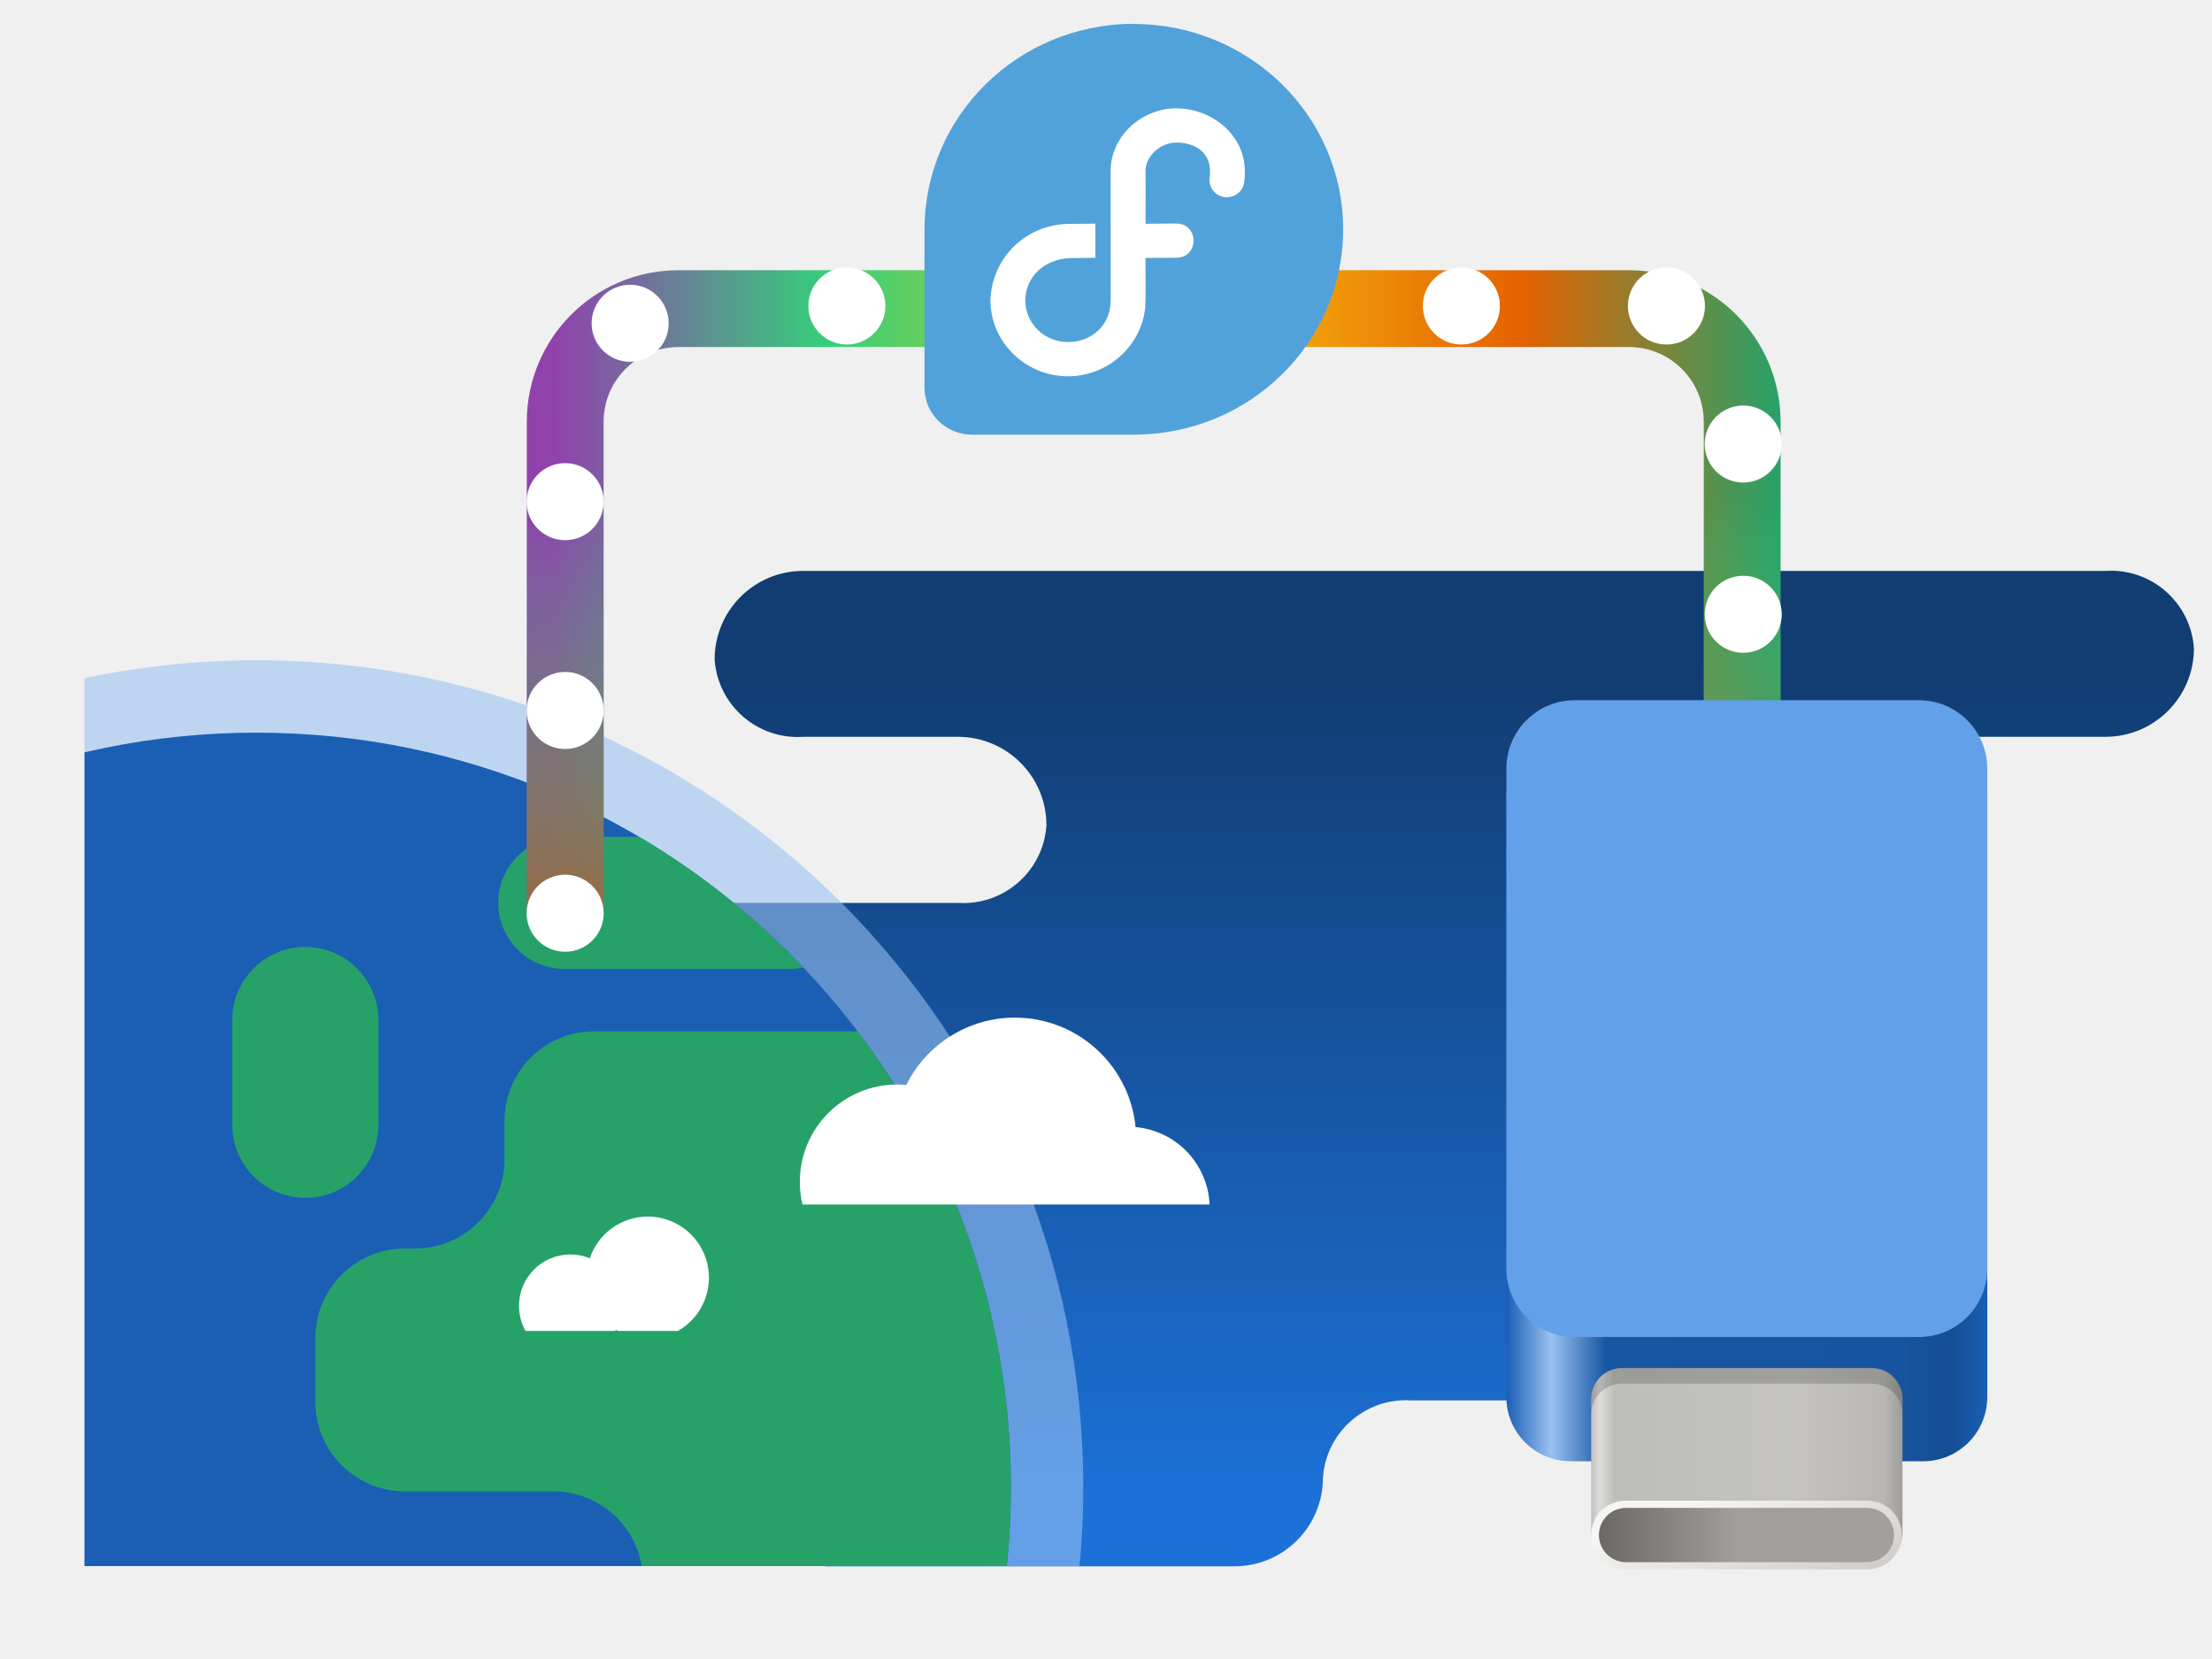
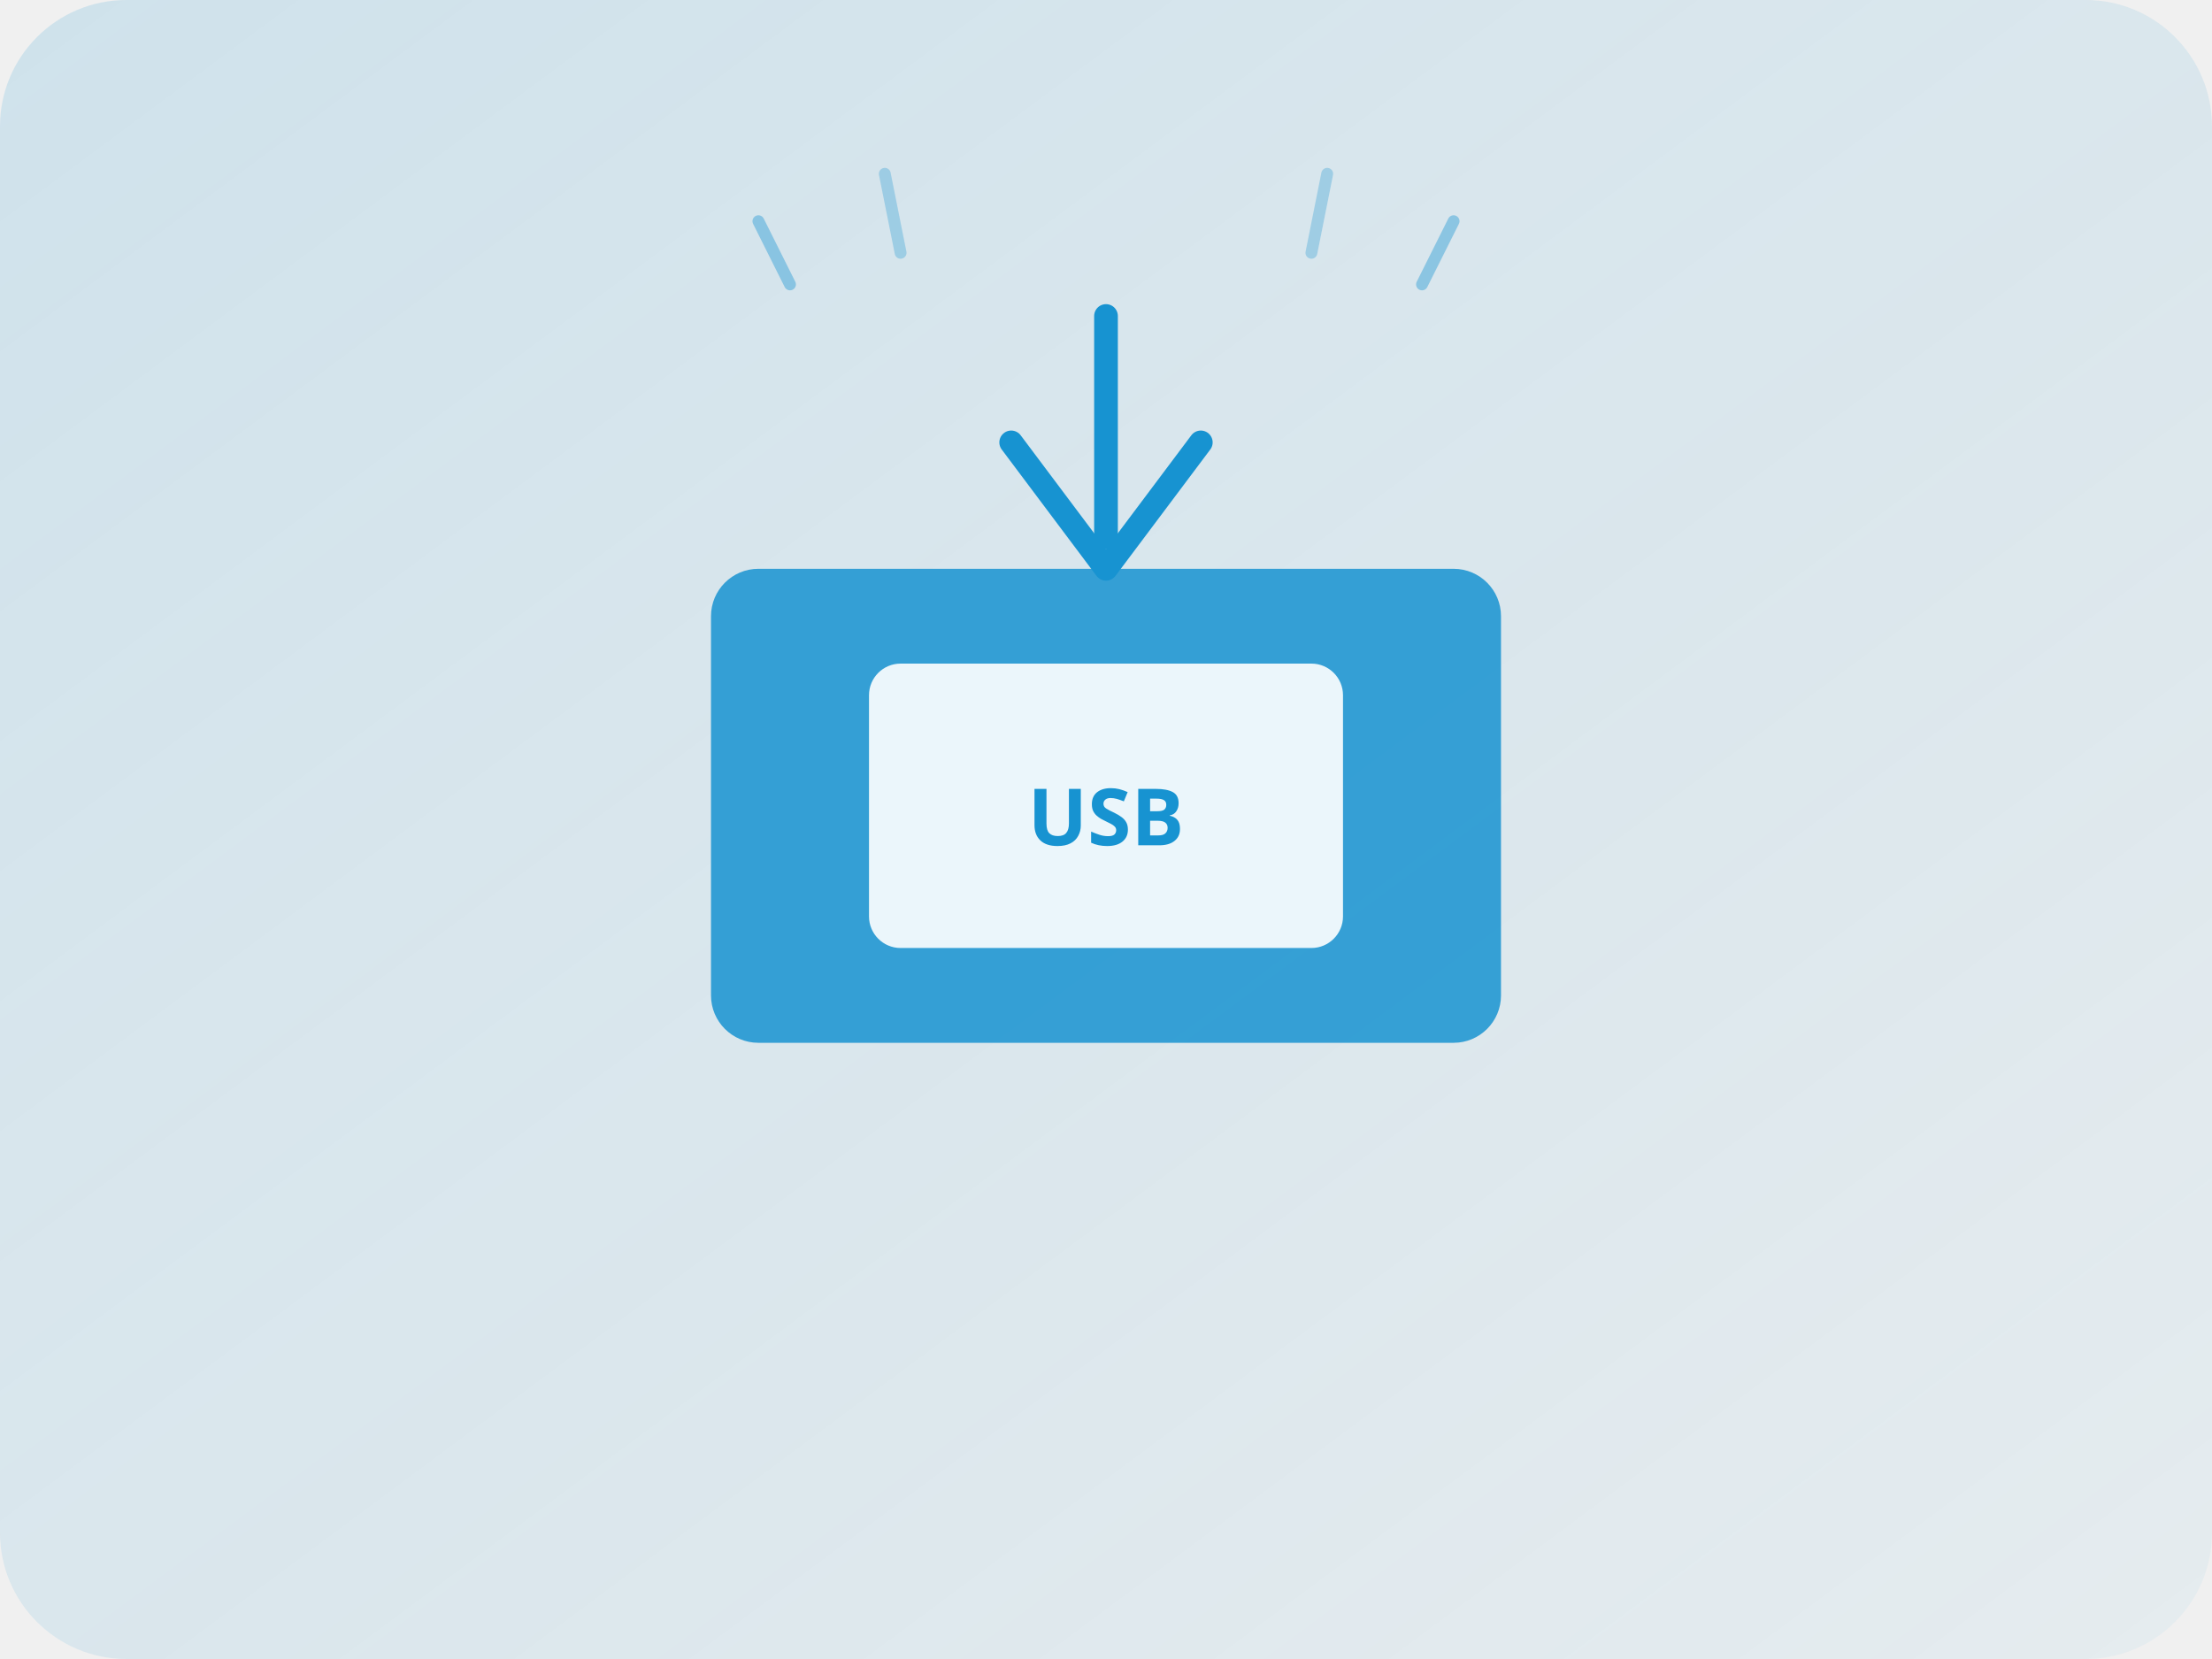
- <svg xmlns="http://www.w3.org/2000/svg" xmlns:xlink="http://www.w3.org/1999/xlink" height="600" width="800">
+ <svg xmlns="http://www.w3.org/2000/svg" viewBox="0 0 280 210" width="280" height="210">
  <defs>
-     <linearGradient id="f">
-       <stop style="stop-color:#1a5fb4;stop-opacity:1" offset="0" />
-       <stop style="stop-color:#99c1f1;stop-opacity:1" offset=".093" />
-       <stop style="stop-color:#1756a2;stop-opacity:1" offset=".207" />
-       <stop style="stop-color:#1754a0;stop-opacity:1" offset=".815" />
-       <stop style="stop-color:#154d92;stop-opacity:1" offset=".924" />
-       <stop style="stop-color:#1a5fb4;stop-opacity:1" offset="1" />
+     <linearGradient id="bg" x1="0%" y1="0%" x2="100%" y2="100%">
+       <stop offset="0%" style="stop-color:#1793d1;stop-opacity:0.15" />
+       <stop offset="100%" style="stop-color:#1793d1;stop-opacity:0.05" />
    </linearGradient>
-     <linearGradient id="b">
-       <stop style="stop-color:#986a44;stop-opacity:1" offset="0" />
-       <stop style="stop-color:#33d17a;stop-opacity:0" offset="1" />
-     </linearGradient>
-     <linearGradient xlink:href="#a" id="k" x1="1480" y1="-2143.216" x2="1719.727" y2="-2143.216" gradientUnits="userSpaceOnUse" gradientTransform="translate(0 -64.796)" />
-     <linearGradient id="a">
-       <stop style="stop-color:#9141ac;stop-opacity:1" offset="0" />
-       <stop style="stop-color:#33d17a;stop-opacity:1" offset=".228" />
-       <stop style="stop-color:#f5c211;stop-opacity:1" offset=".511" />
-       <stop style="stop-color:#e66100;stop-opacity:1" offset=".789" />
-       <stop style="stop-color:#26a269;stop-opacity:1" offset="1" />
-     </linearGradient>
-     <linearGradient xlink:href="#b" id="l" gradientUnits="userSpaceOnUse" gradientTransform="translate(0 -64.796)" x1="1485.487" y1="-2061.475" x2="1485.487" y2="-2142.47" />
-     <linearGradient gradientTransform="matrix(1.51652 0 0 1.51652 1644.085 -2438.92)" y2="281" x2="66.088" y1="281" x1="26" gradientUnits="userSpaceOnUse" id="n" xlink:href="#c" />
-     <linearGradient id="c">
-       <stop offset="0" style="stop-color:#c0bfbc;stop-opacity:1" />
-       <stop style="stop-color:#dedddc;stop-opacity:1" offset=".028" />
-       <stop style="stop-color:#bdbdb9;stop-opacity:1" offset=".075" />
-       <stop offset=".655" style="stop-color:#c4c3c0;stop-opacity:1" />
-       <stop style="stop-color:#b8b7b3;stop-opacity:1" offset=".939" />
-       <stop offset="1" style="stop-color:#9f9d99;stop-opacity:1" />
-     </linearGradient>
-     <linearGradient y2="304.634" x2="46.643" y1="287.079" x1="40.279" gradientTransform="matrix(1.51652 0 0 1.51652 1644.085 -2444.986)" gradientUnits="userSpaceOnUse" id="o" xlink:href="#d" />
-     <linearGradient id="d">
-       <stop style="stop-color:#f6f5f4;stop-opacity:1" offset="0" />
-       <stop style="stop-color:#cbc6c0;stop-opacity:1" offset="1" />
-     </linearGradient>
-     <linearGradient y2="291.5" x2="65" y1="291.5" x1="27" gradientTransform="matrix(1.51652 0 0 1.51652 1644.085 -2444.986)" gradientUnits="userSpaceOnUse" id="p" xlink:href="#e" />
-     <linearGradient id="e">
-       <stop offset="0" style="stop-color:#6a6966;stop-opacity:1" />
-       <stop style="stop-color:#a09f9d;stop-opacity:1" offset=".471" />
-       <stop offset="1" style="stop-color:#a2a09e;stop-opacity:1" />
-     </linearGradient>
-     <linearGradient xlink:href="#f" id="m" x1="1666.955" y1="-2041.591" x2="1760.87" y2="-2041.591" gradientUnits="userSpaceOnUse" />
-     <linearGradient xlink:href="#g" id="h" x1="460" y1="550" x2="460" y2="250" gradientUnits="userSpaceOnUse" gradientTransform="matrix(.53997 0 0 .53997 1371.258 -2306.458)" />
-     <linearGradient id="g">
-       <stop style="stop-color:#1c71d8;stop-opacity:1" offset="0" />
-       <stop style="stop-color:#113d73;stop-opacity:1" offset="1" />
-     </linearGradient>
-     <clipPath clipPathUnits="userSpaceOnUse" id="i">
-       <rect style="fill:#9141ac;fill-opacity:1;stroke:none;stroke-width:30;stroke-linecap:round;stroke-linejoin:round;stroke-miterlimit:4;stroke-dasharray:none;stroke-opacity:.482;stop-color:#000" width="443.742" height="423.922" x="2.836" y="361.125" rx="0" ry="0" />
-     </clipPath>
-     <clipPath clipPathUnits="userSpaceOnUse" id="j">
-       <circle style="display:inline;fill:#9141ac;fill-opacity:1;stroke:none;stroke-width:30;stroke-linecap:round;stroke-linejoin:round;stroke-miterlimit:4;stroke-dasharray:none;stroke-opacity:.482;stop-color:#000" cx="60.445" cy="758.586" r="252.859" />
-     </clipPath>
  </defs>
-   <g transform="matrix(1.85197 0 0 1.85197 -2541.073 4267.785)">
-     <path style="fill:url(#h);fill-opacity:1;stroke-width:4.499;-inkscape-stroke:none;stop-color:#000" d="M1511.65-2175.688a16.235 16.235 0 0 0 17.278 15.12h30.238a17.279 17.279 0 0 1 17.28 17.278 16.25 16.25 0 0 1-17.28 15.153h-77.377a17.279 17.279 0 0 0-17.279 17.279 16.235 16.235 0 0 0 17.279 15.12h1.782a17.279 17.279 0 0 1 17.28 17.279 16.219 16.219 0 0 0 17.278 15.084h8.64a17.279 17.279 0 0 1 17.278 17.28 13.138 13.138 0 0 1-10.799 15.118v32.398h79.915a17.279 17.279 0 0 0 17.28-17.279 16.235 16.235 0 0 1 17.278-15.119h84.235a17.279 17.279 0 0 0 17.279-17.279 16.235 16.235 0 0 0-17.28-15.119h-8.639a17.279 17.279 0 0 1-17.279-17.279 16.219 16.219 0 0 1 17.28-15.084h16.738a17.279 17.279 0 0 0 17.28-17.279 16.235 16.235 0 0 0-17.28-15.12h-54.536a17.279 17.279 0 0 1-17.28-17.279 16.25 16.25 0 0 1 17.28-15.153h97.734a17.279 17.279 0 0 0 17.279-17.279 16.235 16.235 0 0 0-17.28-15.119h-254.324a17.279 17.279 0 0 0-17.278 17.28z" />
-     <g clip-path="url(#i)" transform="matrix(.58269 0 0 .58269 1386.942 -2456.06)" style="display:inline">
-       <circle style="fill:#99c1f1;fill-opacity:.581;stroke:none;stroke-width:30;stroke-linecap:round;stroke-linejoin:round;stroke-miterlimit:4;stroke-dasharray:none;stroke-opacity:.482;stop-color:#000" cx="60.445" cy="758.586" r="277.127" />
-       <g clip-path="url(#j)">
-         <circle style="fill:#1a5fb4;fill-opacity:1;stroke:none;stroke-width:30;stroke-linecap:round;stroke-linejoin:round;stroke-miterlimit:4;stroke-dasharray:none;stroke-opacity:.482;stop-color:#000" cx="60.445" cy="758.586" r="252.859" />
-         <path style="fill:#26a269;fill-opacity:1;stroke:none;stroke-width:30;stroke-linecap:round;stroke-linejoin:round;stroke-miterlimit:4;stroke-dasharray:none;stroke-opacity:.482;stop-color:#000" d="M143.604 635.834v12.787a30 30 135 0 1-30 30h-3.381a30 30 135 0 0-30 30v21.38a30 30 45 0 0 30 30h49.771a30 30 45 0 1 30 30 22.292 22.292 17.9 0 0 30 9.69h74.567a30 30 135 0 0 30-30V635.834a30 30 45 0 0-30-30H173.604a30 30 135 0 0-30 30z" />
-         <rect style="fill:#26a269;fill-opacity:1;stroke:none;stroke-width:30;stroke-linecap:round;stroke-linejoin:round;stroke-miterlimit:4;stroke-dasharray:none;stroke-opacity:.482;stop-color:#000" width="48.962" height="84.074" x="52.351" y="577.554" rx="24.481" ry="24.481" />
-         <rect style="fill:#26a269;fill-opacity:1;stroke:none;stroke-width:30;stroke-linecap:round;stroke-linejoin:round;stroke-miterlimit:4;stroke-dasharray:none;stroke-opacity:.482;stop-color:#000" width="119.844" height="44.28" x="141.501" y="540.627" rx="22.14" ry="22.14" />
-       </g>
-       <path style="fill:#fff;fill-opacity:1;stroke:none;stroke-width:30;stroke-linecap:round;stroke-linejoin:round;stroke-miterlimit:4;stroke-dasharray:none;stroke-opacity:.482;stop-color:#000" d="M314.623 601.228a40.625 40.625 0 0 0-36.363 22.576 32.599 32.599 0 0 0-3.09-.148 32.599 32.599 0 0 0-32.6 32.6 32.599 32.599 0 0 0 .9 7.61h136.434a27.262 27.262 0 0 0-24.814-25.949 40.625 40.625 0 0 0-40.434-36.69 40.625 40.625 0 0 0-.033 0zM191.617 667.906a20.492 20.492 0 0 0-19.428 13.979 17.222 17.222 0 0 0-6.513-1.281 17.222 17.222 0 0 0-17.223 17.222 17.222 17.222 0 0 0 2.192 8.408h30.058a17.222 17.222 0 0 0 .201-.367 20.492 20.492 0 0 0 .623.367h20.176a20.492 20.492 0 0 0 10.406-17.836 20.492 20.492 0 0 0-20.492-20.492z" />
-     </g>
-     <path style="fill:none;fill-opacity:1;stroke:url(#k);stroke-width:15;stroke-linecap:butt;stroke-linejoin:miter;stroke-miterlimit:4;stroke-dasharray:none;stroke-opacity:1" d="M1482.469-2126.271v-95.807a22.105 22.105 135 0 1 22.105-22.106h185.637a22.105 22.105 45 0 1 22.105 22.106v90.407" />
-     <path style="fill:none;fill-opacity:1;stroke:url(#l);stroke-width:15;stroke-linecap:butt;stroke-linejoin:miter;stroke-miterlimit:4;stroke-dasharray:none;stroke-opacity:1" d="M1482.469-2126.271v-93.497a22.105 22.105 135 0 1 22.105-22.106h185.637a22.105 22.105 45 0 1 22.105 22.105v88.098" />
-     <g transform="translate(-.689 -1.768)">
-       <rect ry="12.532" rx="12.532" y="-2159.88" x="1666.955" height="142.553" width="93.915" style="display:inline;fill:url(#m);fill-opacity:1;stroke-width:5.629;enable-background:new;stop-color:#000" />
-       <rect style="display:inline;vector-effect:none;fill:url(#n);fill-opacity:1;stroke:none;stroke-width:9.099;stroke-linecap:butt;stroke-linejoin:miter;stroke-miterlimit:4;stroke-dasharray:none;stroke-dashoffset:0;stroke-opacity:1;marker:none;marker-start:none;marker-mid:none;marker-end:none;paint-order:normal;enable-background:new" width="60.795" height="38.228" x="1683.515" y="-2035.525" rx="6.032" ry="6.032" />
-       <rect style="display:inline;vector-effect:none;fill:url(#o);fill-opacity:1;stroke:none;stroke-width:9.099;stroke-linecap:butt;stroke-linejoin:miter;stroke-miterlimit:4;stroke-dasharray:none;stroke-dashoffset:0;stroke-opacity:1;marker:none;marker-start:none;marker-mid:none;marker-end:none;paint-order:normal;enable-background:new" width="60.661" height="13.409" x="1683.515" y="-2009.624" rx="6.705" ry="6.705" />
-       <rect ry="5.308" rx="5.308" y="-2008.227" x="1685.032" height="10.616" width="57.628" style="display:inline;vector-effect:none;fill:url(#p);fill-opacity:1;stroke:none;stroke-width:9.099;stroke-linecap:butt;stroke-linejoin:miter;stroke-miterlimit:4;stroke-dasharray:none;stroke-dashoffset:0;stroke-opacity:1;marker:none;marker-start:none;marker-mid:none;marker-end:none;paint-order:normal;enable-background:new" />
-       <path style="display:inline;vector-effect:none;fill:#000;fill-opacity:.177;stroke:none;stroke-width:9.099;stroke-linecap:butt;stroke-linejoin:miter;stroke-miterlimit:4;stroke-dasharray:none;stroke-dashoffset:0;stroke-opacity:1;marker:none;marker-start:none;marker-mid:none;marker-end:none;paint-order:normal;enable-background:new" d="M1689.545-2035.525a6.016 6.016 0 0 0-6.03 6.03v3.034a6.016 6.016 0 0 1 6.03-6.03h48.734a6.016 6.016 0 0 1 6.03 6.03v-3.033a6.016 6.016 0 0 0-6.03-6.03z" />
-       <rect style="display:inline;fill:#62a0ea;fill-opacity:1;stroke-width:5.258;enable-background:new;stop-color:#000" width="93.915" height="124.355" x="1666.955" y="-2165.946" rx="13.352" ry="13.352" />
-     </g>
-     <circle style="fill:#fff;fill-opacity:1;stroke:none;stroke-width:15;stroke-linejoin:round;stroke-miterlimit:4;stroke-dasharray:none;stop-color:#000" cx="1482.458" cy="-2126.115" r="7.523" />
-     <circle style="fill:#fff;fill-opacity:1;stroke:none;stroke-width:15;stroke-linejoin:round;stroke-miterlimit:4;stroke-dasharray:none;stop-color:#000" cx="1482.458" cy="-2206.49" r="7.523" />
-     <circle style="fill:#fff;fill-opacity:1;stroke:none;stroke-width:15;stroke-linejoin:round;stroke-miterlimit:4;stroke-dasharray:none;stop-color:#000" cx="1495.152" cy="-2241.324" r="7.523" />
-     <circle style="fill:#fff;fill-opacity:1;stroke:none;stroke-width:15;stroke-linejoin:round;stroke-miterlimit:4;stroke-dasharray:none;stop-color:#000" cx="1537.477" cy="-2244.701" r="7.523" />
-     <circle style="fill:#fff;fill-opacity:1;stroke:none;stroke-width:15;stroke-linejoin:round;stroke-miterlimit:4;stroke-dasharray:none;stop-color:#000" cx="1577.523" cy="-2244.701" r="7.523" />
-     <circle style="fill:#fff;fill-opacity:1;stroke:none;stroke-width:15;stroke-linejoin:round;stroke-miterlimit:4;stroke-dasharray:none;stop-color:#000" cx="1617.523" cy="-2244.701" r="7.523" />
-     <circle style="fill:#fff;fill-opacity:1;stroke:none;stroke-width:15;stroke-linejoin:round;stroke-miterlimit:4;stroke-dasharray:none;stop-color:#000" cx="1657.477" cy="-2244.701" r="7.523" />
-     <circle style="fill:#fff;fill-opacity:1;stroke:none;stroke-width:15;stroke-linejoin:round;stroke-miterlimit:4;stroke-dasharray:none;stop-color:#000" cx="1697.523" cy="-2244.701" r="7.523" />
-     <circle style="fill:#fff;fill-opacity:1;stroke:none;stroke-width:15;stroke-linejoin:round;stroke-miterlimit:4;stroke-dasharray:none;stop-color:#000" cx="1712.523" cy="-2217.744" r="7.523" />
-     <circle style="fill:#fff;fill-opacity:1;stroke:none;stroke-width:15;stroke-linejoin:round;stroke-miterlimit:4;stroke-dasharray:none;stop-color:#000" cx="1712.523" cy="-2184.5" r="7.523" />
-     <circle style="fill:#fff;fill-opacity:1;stroke:none;stroke-width:15;stroke-linejoin:round;stroke-miterlimit:4;stroke-dasharray:none;stop-color:#000" cx="1482.458" cy="-2165.714" r="7.523" />
-     <g transform="matrix(.7396 0 0 .7396 404.191 -569.29)">
-       <circle style="fill:#fff;fill-opacity:1;stroke-width:2;-inkscape-stroke:none;stop-color:#000" cx="1607.074" cy="-2285.013" r="49.297" />
-       <path d="M1608.089-2339.798c-30.525 0-55.239 24.26-55.293 54.212h-.01v41.967h.01c.015 6.792 5.632 12.295 12.56 12.295h42.738c30.53-.02 55.239-24.277 55.239-54.213 0-29.952-24.742-54.213-55.293-54.213zm11.23 22.323c9.283 0 18.047 6.971 18.047 16.588 0 .892.01 1.784-.144 2.796-.257 2.558-2.64 4.397-5.236 4.036-2.596-.365-4.357-2.783-3.877-5.312.044-.288.06-.742.06-1.52 0-5.454-4.55-7.56-8.85-7.56s-8.176 3.546-8.18 7.56c.073 4.64 0 9.243 0 13.876l7.98-.059c6.231-.126 6.301 9.077.072 9.034l-8.051.06c-.02 3.731.029 3.056.01 4.936 0 0 .067 4.565-.071 8.024-.963 10.162-9.784 18.283-20.384 18.283-11.237 0-20.492-9.007-20.492-20.054.338-11.361 9.574-20.298 21.21-20.195l6.49-.048v9.018l-6.49.058h-.034c-6.393.185-11.874 4.445-11.976 11.16 0 6.119 5.04 11.021 11.296 11.021 6.247 0 11.247-4.458 11.247-11.01l-.01-34.152c0-.634.024-1.138.095-1.837 1.055-8.354 8.672-14.72 17.295-14.72z" style="fill:#51a2da;stroke-width:.54" />
-     </g>
-   </g>
+   <rect width="280" height="210" rx="16" fill="url(#bg)" />
+   <rect x="90" y="72" width="100" height="60" rx="6" fill="#1793d1" opacity="0.85" />
+   <rect x="110" y="84" width="60" height="36" rx="4" fill="white" opacity="0.9" />
+   <text x="140" y="107" text-anchor="middle" font-family="sans-serif" font-size="10" font-weight="bold" fill="#1793d1">USB</text>
+   <path d="M140,40 L140,68" stroke="#1793d1" stroke-width="3" stroke-linecap="round" />
+   <path d="M128,56 L140,72 L152,56" stroke="#1793d1" stroke-width="3" stroke-linecap="round" stroke-linejoin="round" fill="none" />
+   <line x1="100" y1="36" x2="96" y2="28" stroke="#1793d1" stroke-width="1.5" stroke-linecap="round" opacity="0.4" />
+   <line x1="114" y1="32" x2="112" y2="22" stroke="#1793d1" stroke-width="1.5" stroke-linecap="round" opacity="0.3" />
+   <line x1="166" y1="32" x2="168" y2="22" stroke="#1793d1" stroke-width="1.5" stroke-linecap="round" opacity="0.3" />
+   <line x1="180" y1="36" x2="184" y2="28" stroke="#1793d1" stroke-width="1.5" stroke-linecap="round" opacity="0.4" />
</svg>
